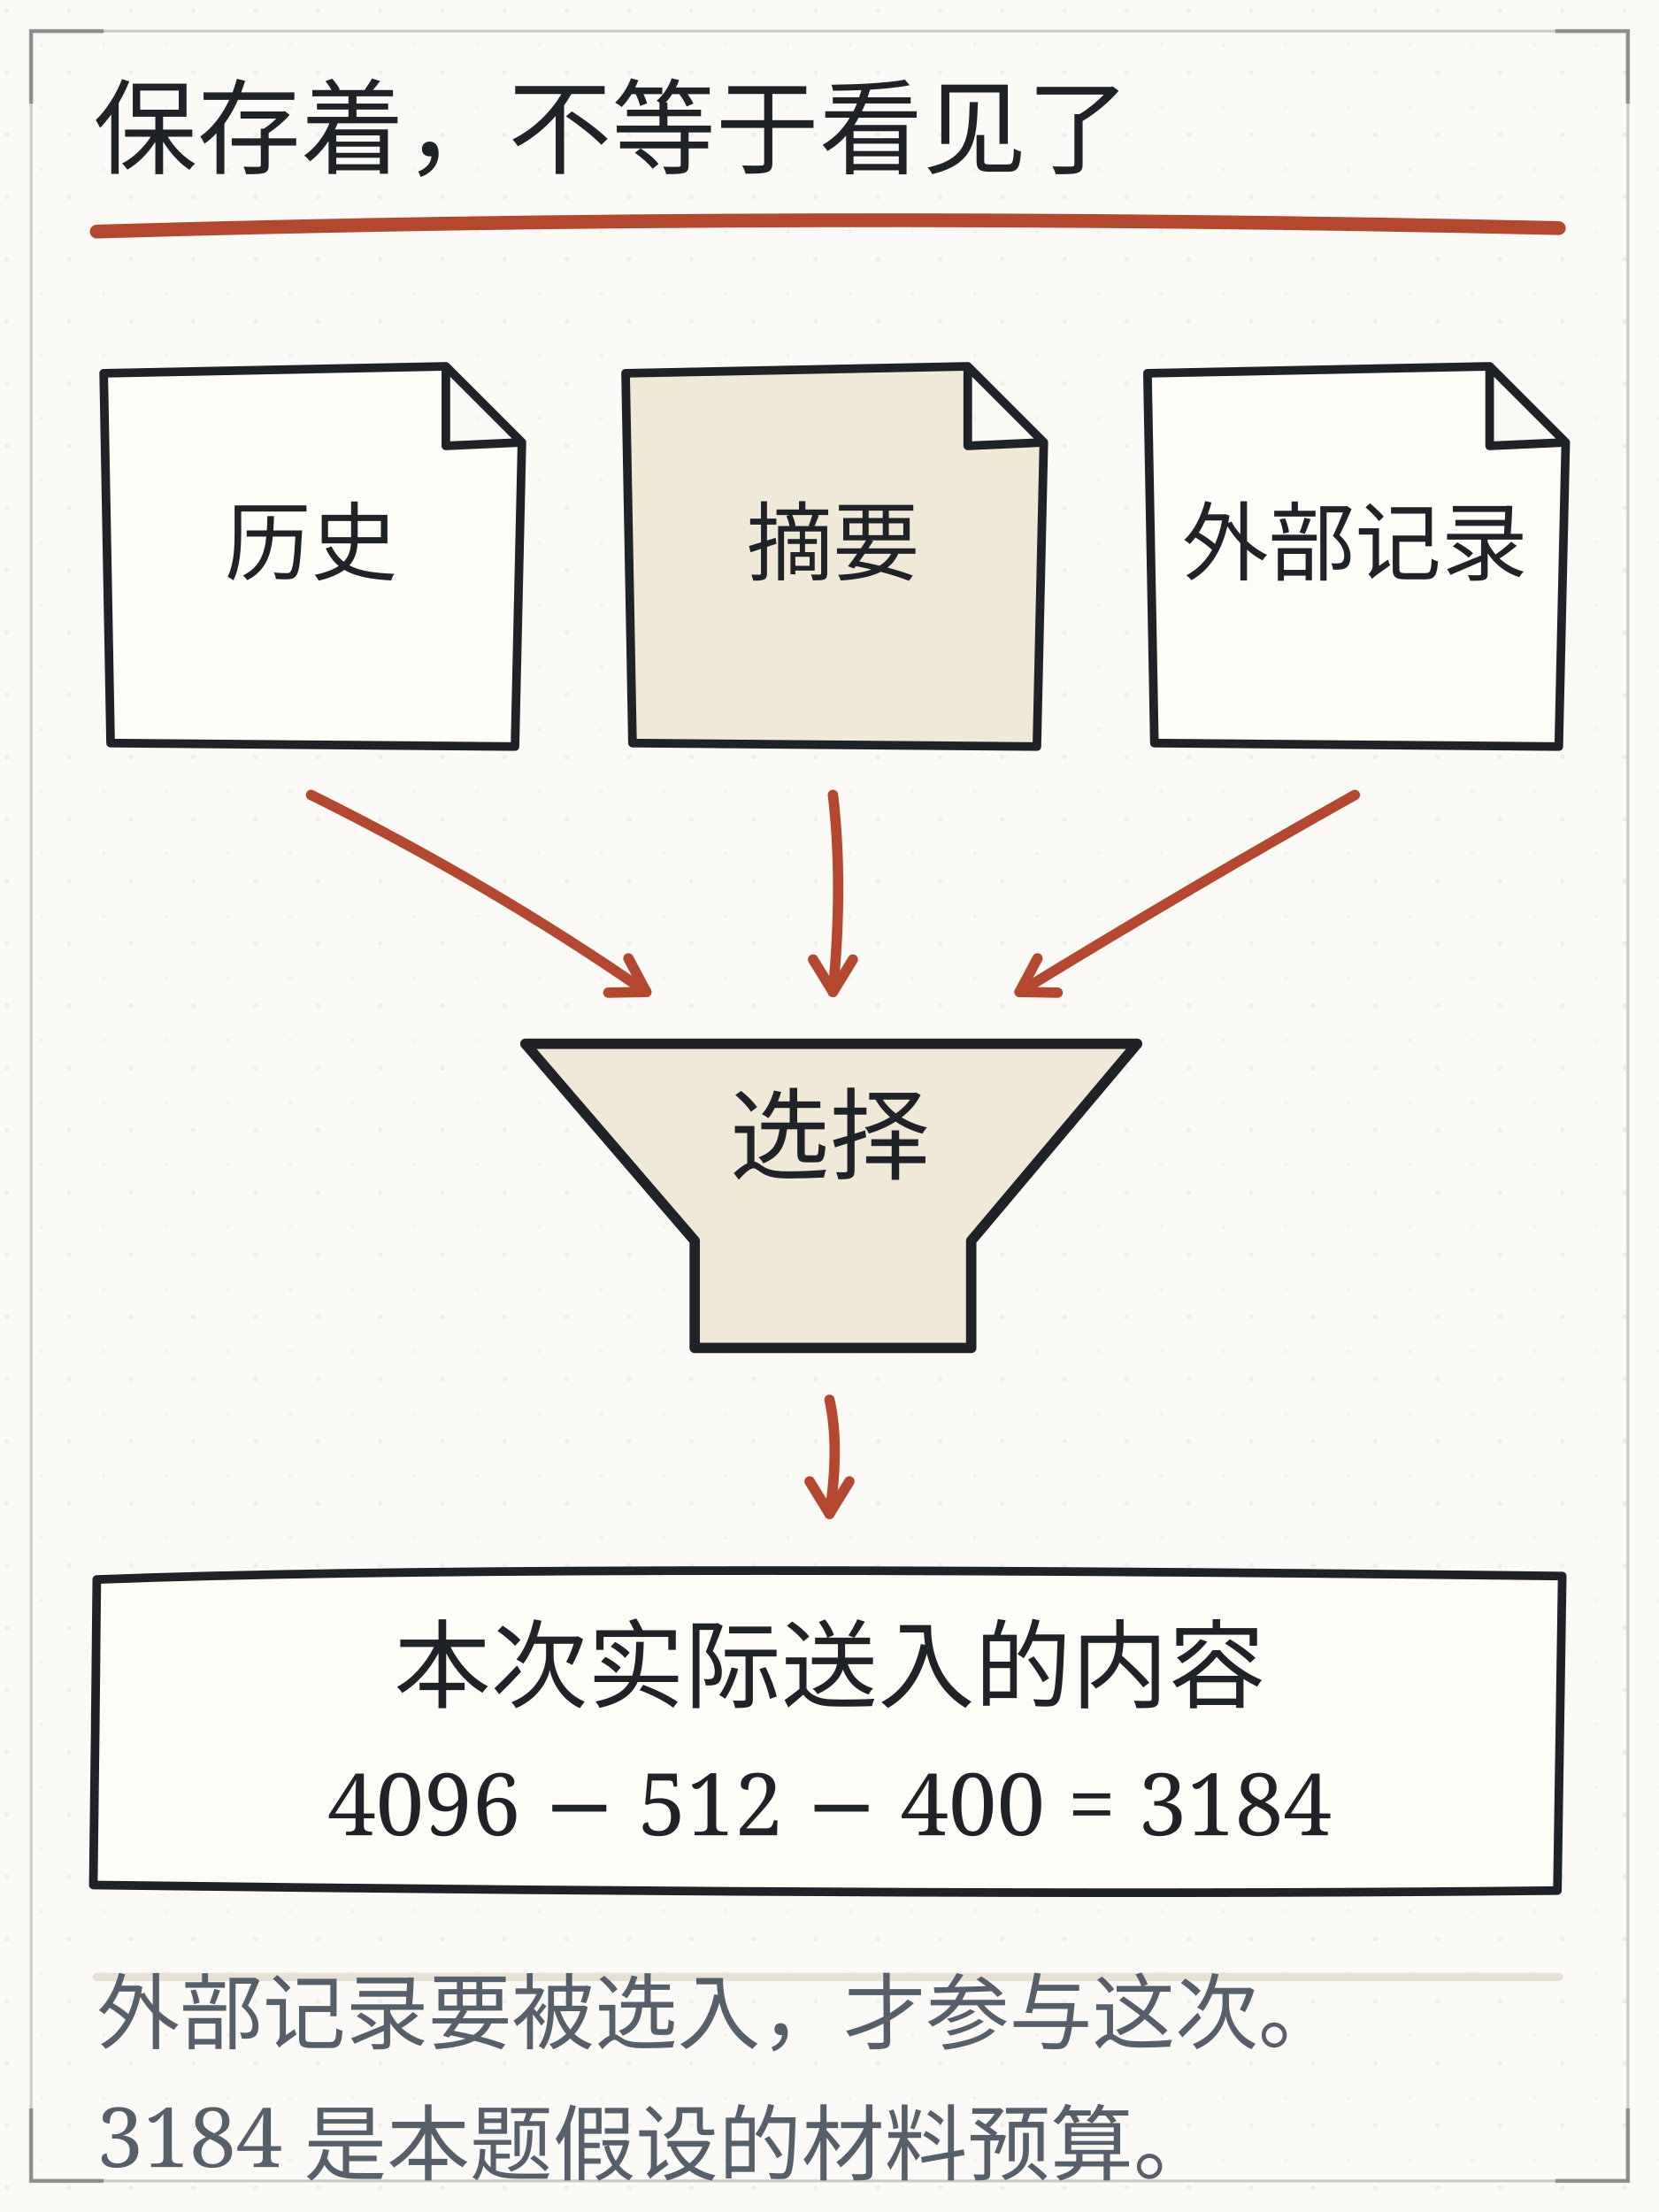
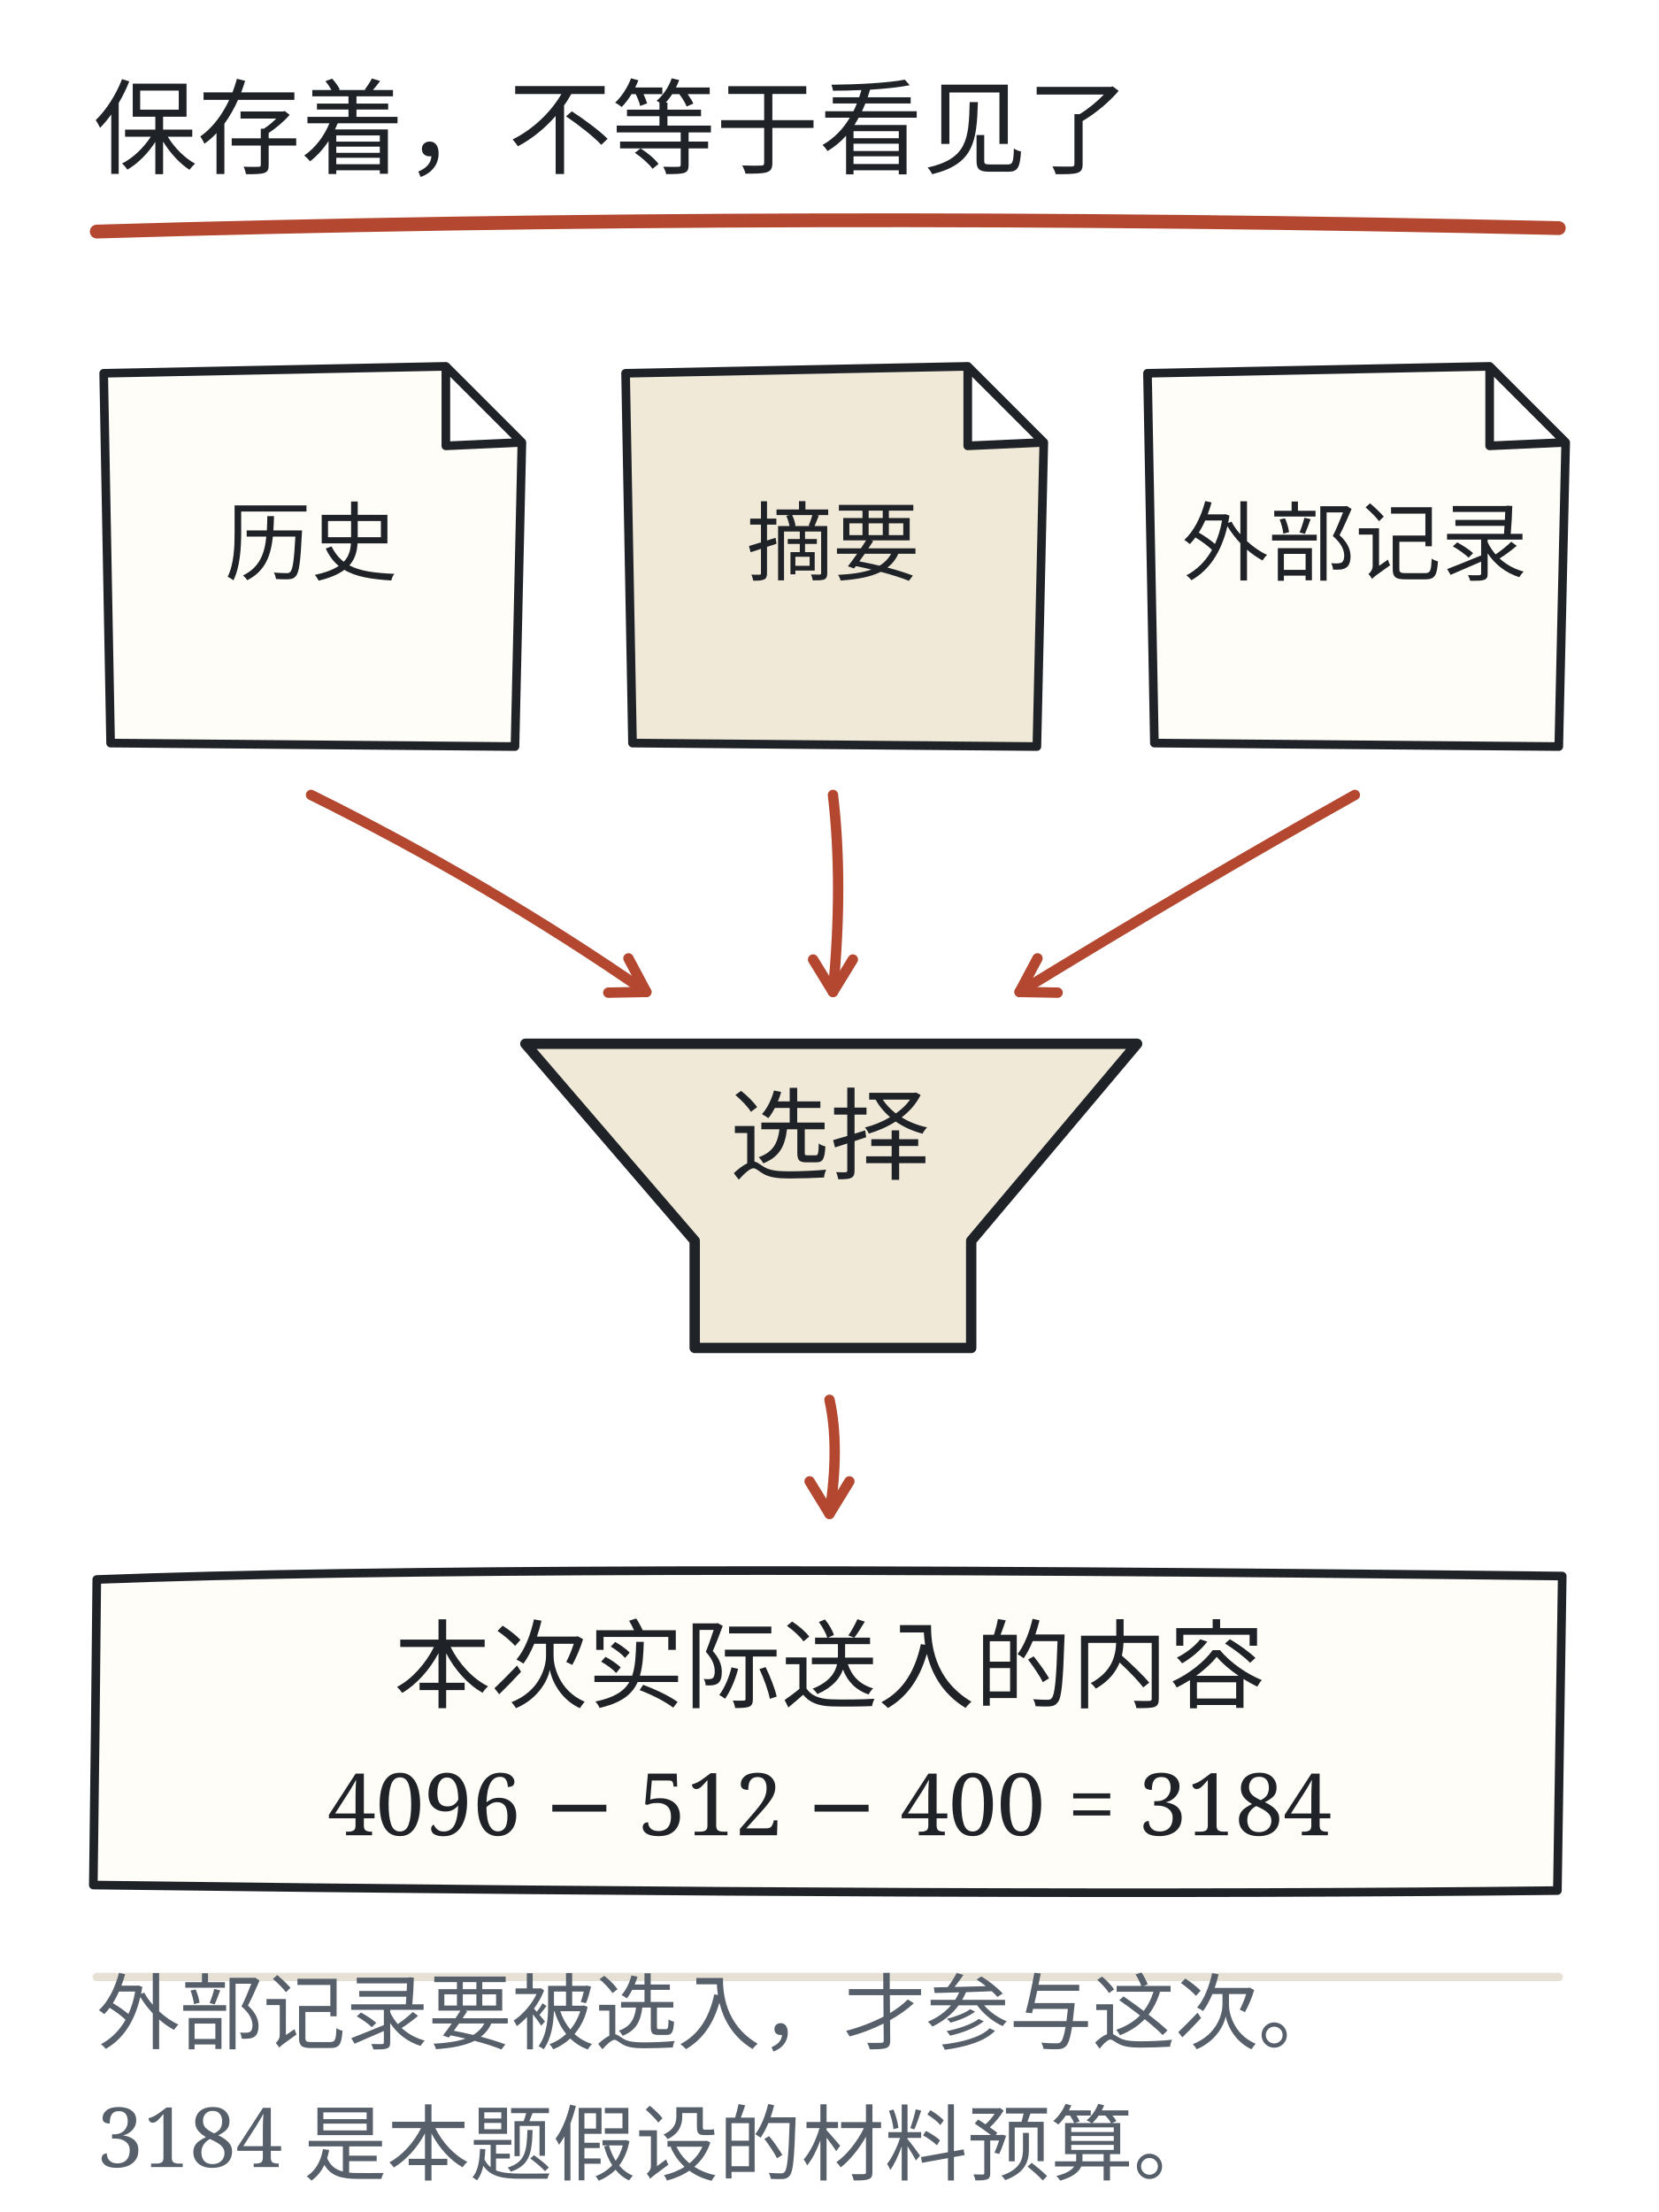
<svg xmlns="http://www.w3.org/2000/svg" width="480" height="640" viewBox="0 0 480 640" role="img" aria-labelledby="title desc">
-   <defs>
-     <pattern id="figure-grain" width="18" height="18" patternUnits="userSpaceOnUse">
-       <circle cx="2" cy="3" r=".7" fill="#1f2328" opacity=".16" />
-       <circle cx="12" cy="13" r=".55" fill="#1f2328" opacity=".11" />
-     </pattern>
-   </defs>
-   <rect width="480" height="640" fill="#fbfaf6" />
-   <rect width="480" height="640" fill="url(#figure-grain)" opacity=".34" />
-   <rect x="9" y="9" width="462" height="622" fill="none" stroke="#1f2328" stroke-width=".8" opacity=".22" />
-   <path d="M9 30 V9 H30 M450 9 H471 V30 M9 610 V631 H30 M450 631 H471 V610" fill="none" stroke="#1f2328" stroke-width="1.2" opacity=".38" />
  <g font-family="'Noto Serif SC','Source Han Serif SC','Songti SC','SimSun',serif">
    <text x="27" y="48" font-size="30" fill="#1f2328" text-anchor="start">保存着，不等于看见了</text>
    <path d="M28 67 Q232 61 451 66" stroke="#B4472F" stroke-width="4" fill="none" stroke-linecap="round" stroke-linejoin="round" />
    <path d="M30 108 L129 106 L151 128 L149 216 L32 215Z M129 106 L129 129 L151 128" stroke="#1f2328" stroke-width="2.5" fill="#fffdf8" stroke-linecap="round" stroke-linejoin="round" />
    <text x="90" y="166" font-size="25" fill="#1f2328" text-anchor="middle">历史</text>
    <path d="M181 108 L280 106 L302 128 L300 216 L183 215Z M280 106 L280 129 L302 128" stroke="#1f2328" stroke-width="2.5" fill="#f0e9d8" stroke-linecap="round" stroke-linejoin="round" />
    <text x="241" y="166" font-size="25" fill="#1f2328" text-anchor="middle">摘要</text>
    <path d="M332 108 L431 106 L453 128 L451 216 L334 215Z M431 106 L431 129 L453 128" stroke="#1f2328" stroke-width="2.5" fill="#fffdf8" stroke-linecap="round" stroke-linejoin="round" />
    <text x="392" y="166" font-size="25" fill="#1f2328" text-anchor="middle">外部记录</text>
    <path d="M90 230 Q141.5 255.5 187 287" stroke="#B4472F" stroke-width="3" fill="none" stroke-linecap="round" stroke-linejoin="round" />
    <path d="M176.002 287.206 L187 287 L181.828 277.292" stroke="#B4472F" stroke-width="3" fill="none" stroke-linecap="round" stroke-linejoin="round" />
    <path d="M241 230 Q244 255.5 241 287" stroke="#B4472F" stroke-width="3" fill="none" stroke-linecap="round" stroke-linejoin="round" />
    <path d="M235.25 277.622 L241 287 L246.75 277.622" stroke="#B4472F" stroke-width="3" fill="none" stroke-linecap="round" stroke-linejoin="round" />
    <path d="M392 230 Q346.5 255.5 295 287" stroke="#B4472F" stroke-width="3" fill="none" stroke-linecap="round" stroke-linejoin="round" />
    <path d="M300.172 277.292 L295 287 L305.998 287.206" stroke="#B4472F" stroke-width="3" fill="none" stroke-linecap="round" stroke-linejoin="round" />
    <path d="M152 302 L329 302 L281 359 L281 390 L201 390 L201 359Z" stroke="#1f2328" stroke-width="3" fill="#f0e9d8" stroke-linecap="round" stroke-linejoin="round" />
    <text x="240" y="339" font-size="29" fill="#1f2328" text-anchor="middle">选择</text>
    <path d="M240 405 Q243 418.5 240 438" stroke="#B4472F" stroke-width="3" fill="none" stroke-linecap="round" stroke-linejoin="round" />
    <path d="M234.25 428.622 L240 438 L245.75 428.622" stroke="#B4472F" stroke-width="3" fill="none" stroke-linecap="round" stroke-linejoin="round" />
    <path d="M28 457 Q147.6 452.4 452 456 L450.6 547 Q290.4 548.8 27 545.4 Q27.6 500.5 28 457Z" stroke="#1f2328" stroke-width="2.5" fill="#fffdf8" stroke-linecap="round" stroke-linejoin="round" />
    <text x="240" y="492" font-size="28" fill="#1f2328" text-anchor="middle">本次实际送入的内容</text>
    <text x="240" y="531" font-size="25" fill="#1f2328" text-anchor="middle">4096 − 512 − 400 = 3184</text>
    <path d="M28 572 L451 572" stroke="#e6e1d4" stroke-width="2.4" fill="none" stroke-linecap="round" stroke-linejoin="round" />
    <text x="28" y="591" font-size="24" fill="#57606a" text-anchor="start">外部记录要被选入，才参与这次。</text>
    <text x="28" y="627" font-size="24" fill="#57606a" text-anchor="start">3184 是本题假设的材料预算。</text>
  </g>
</svg>
